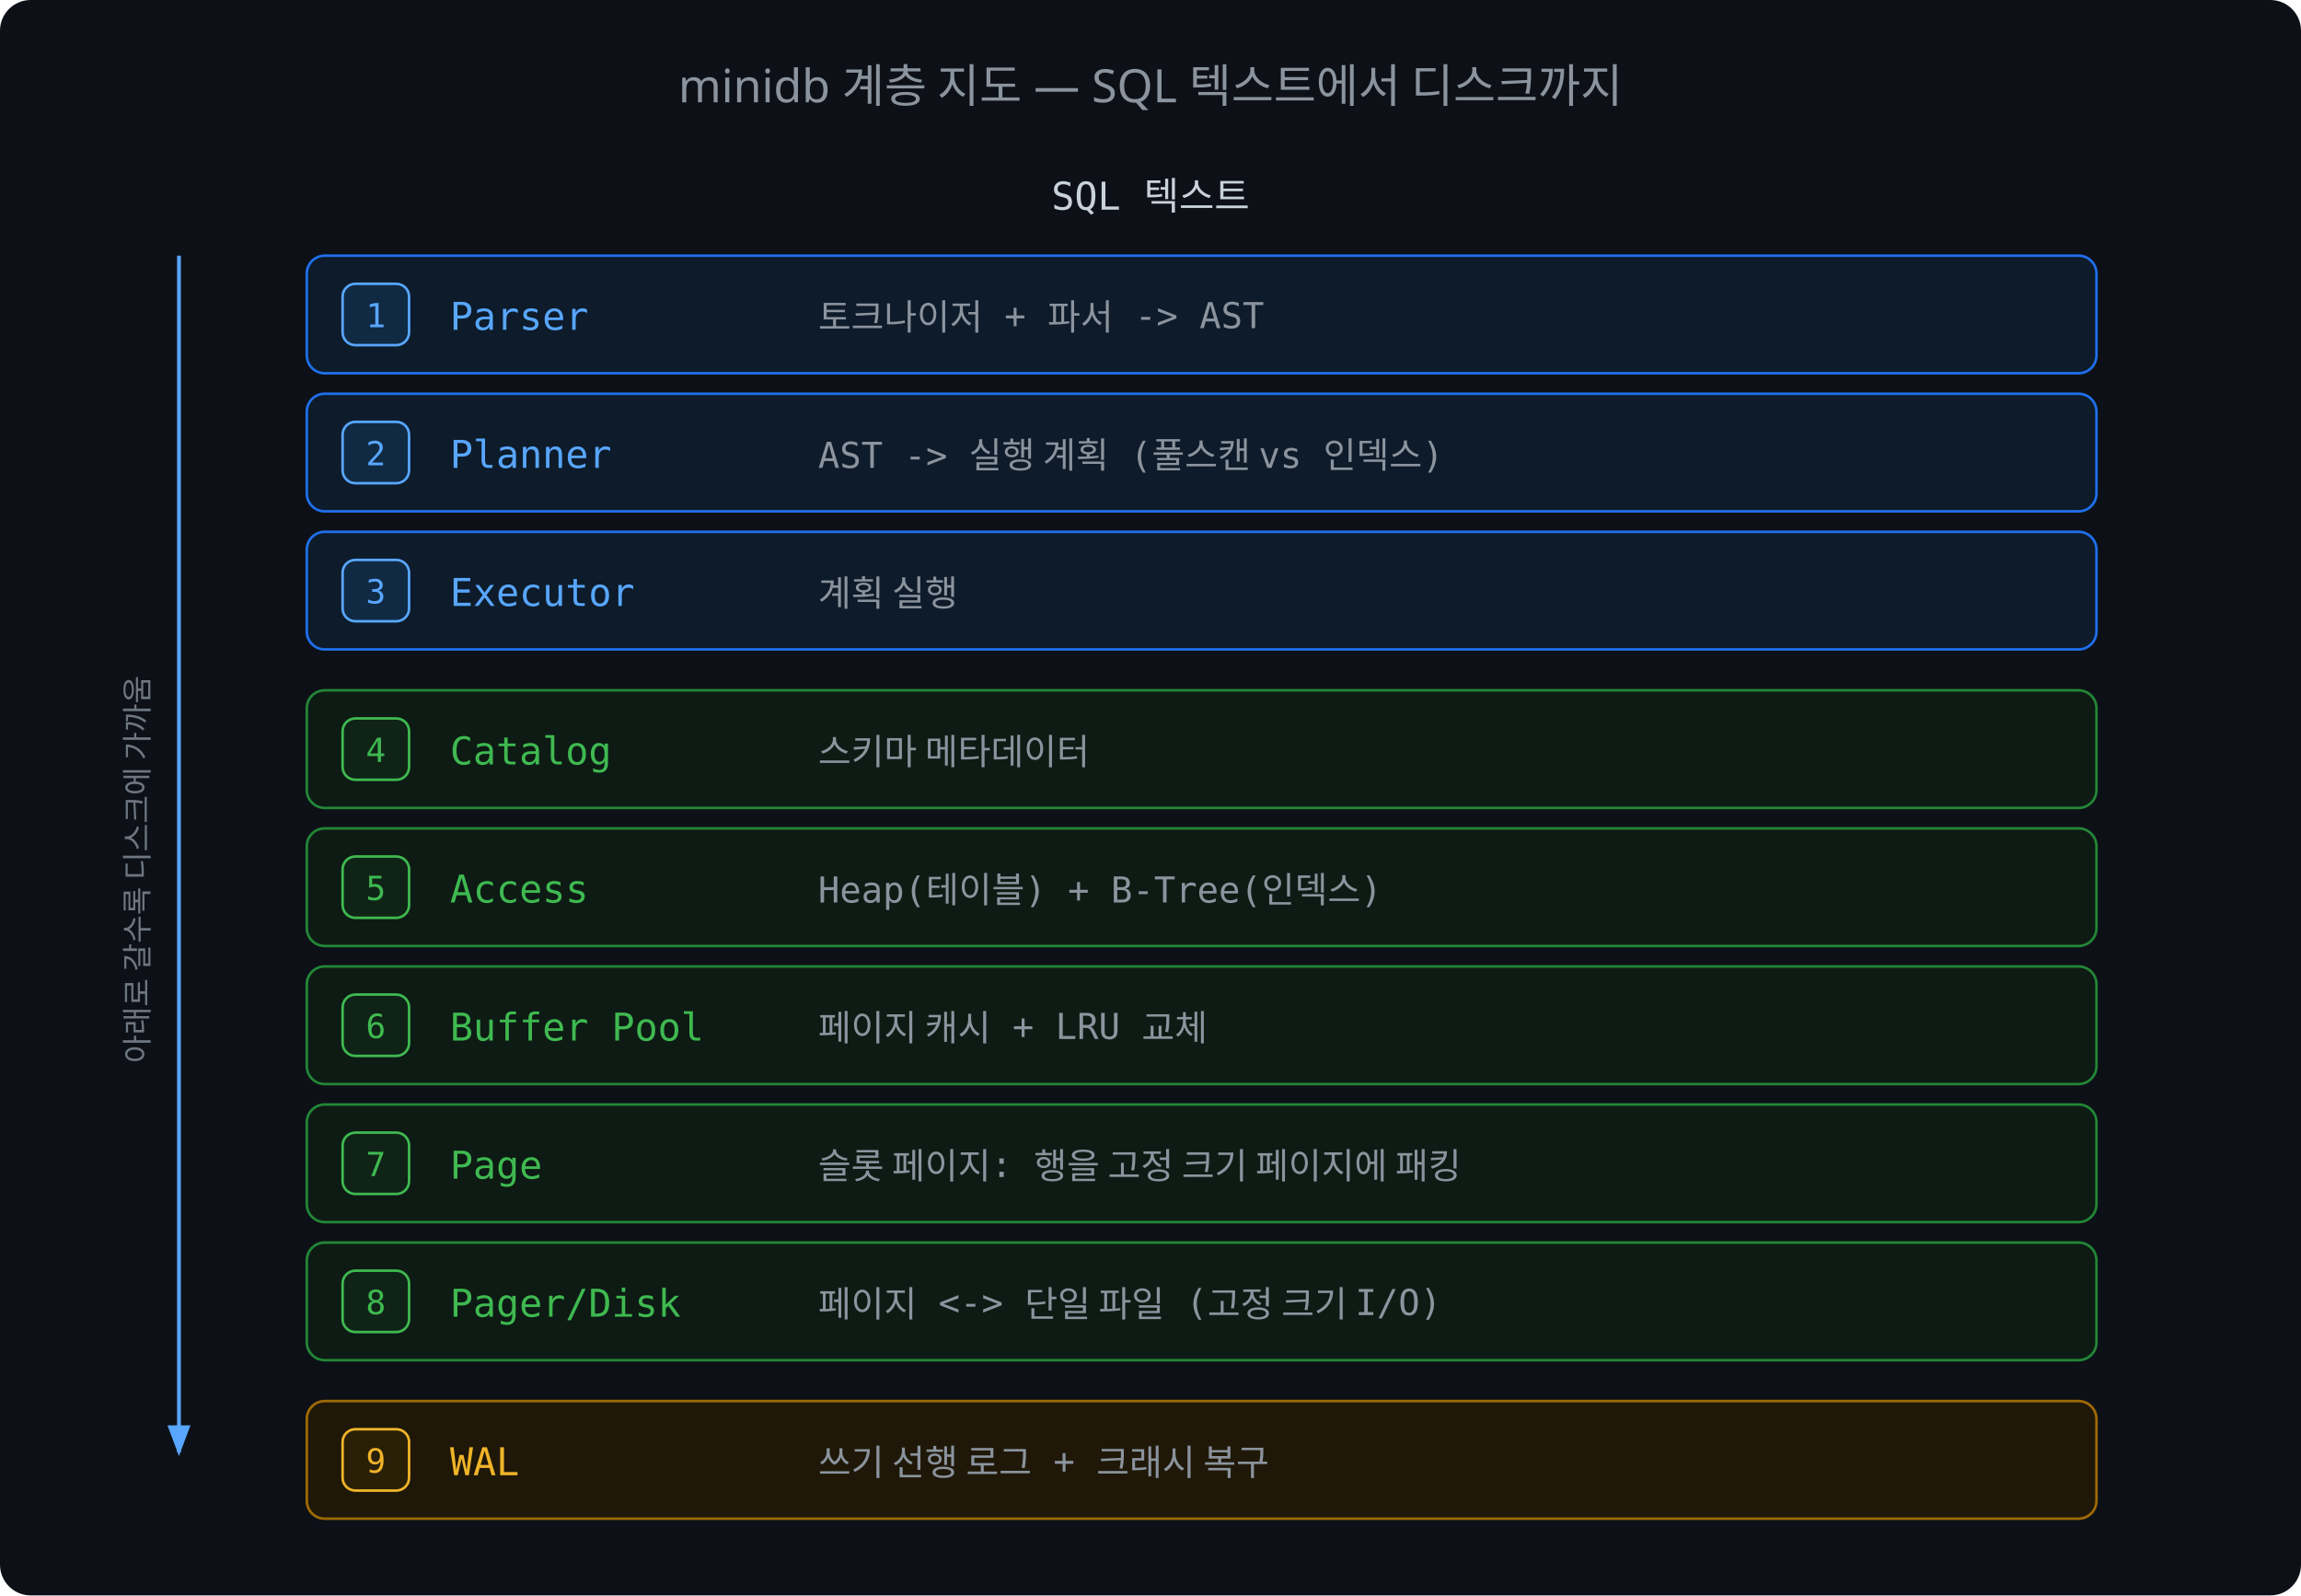
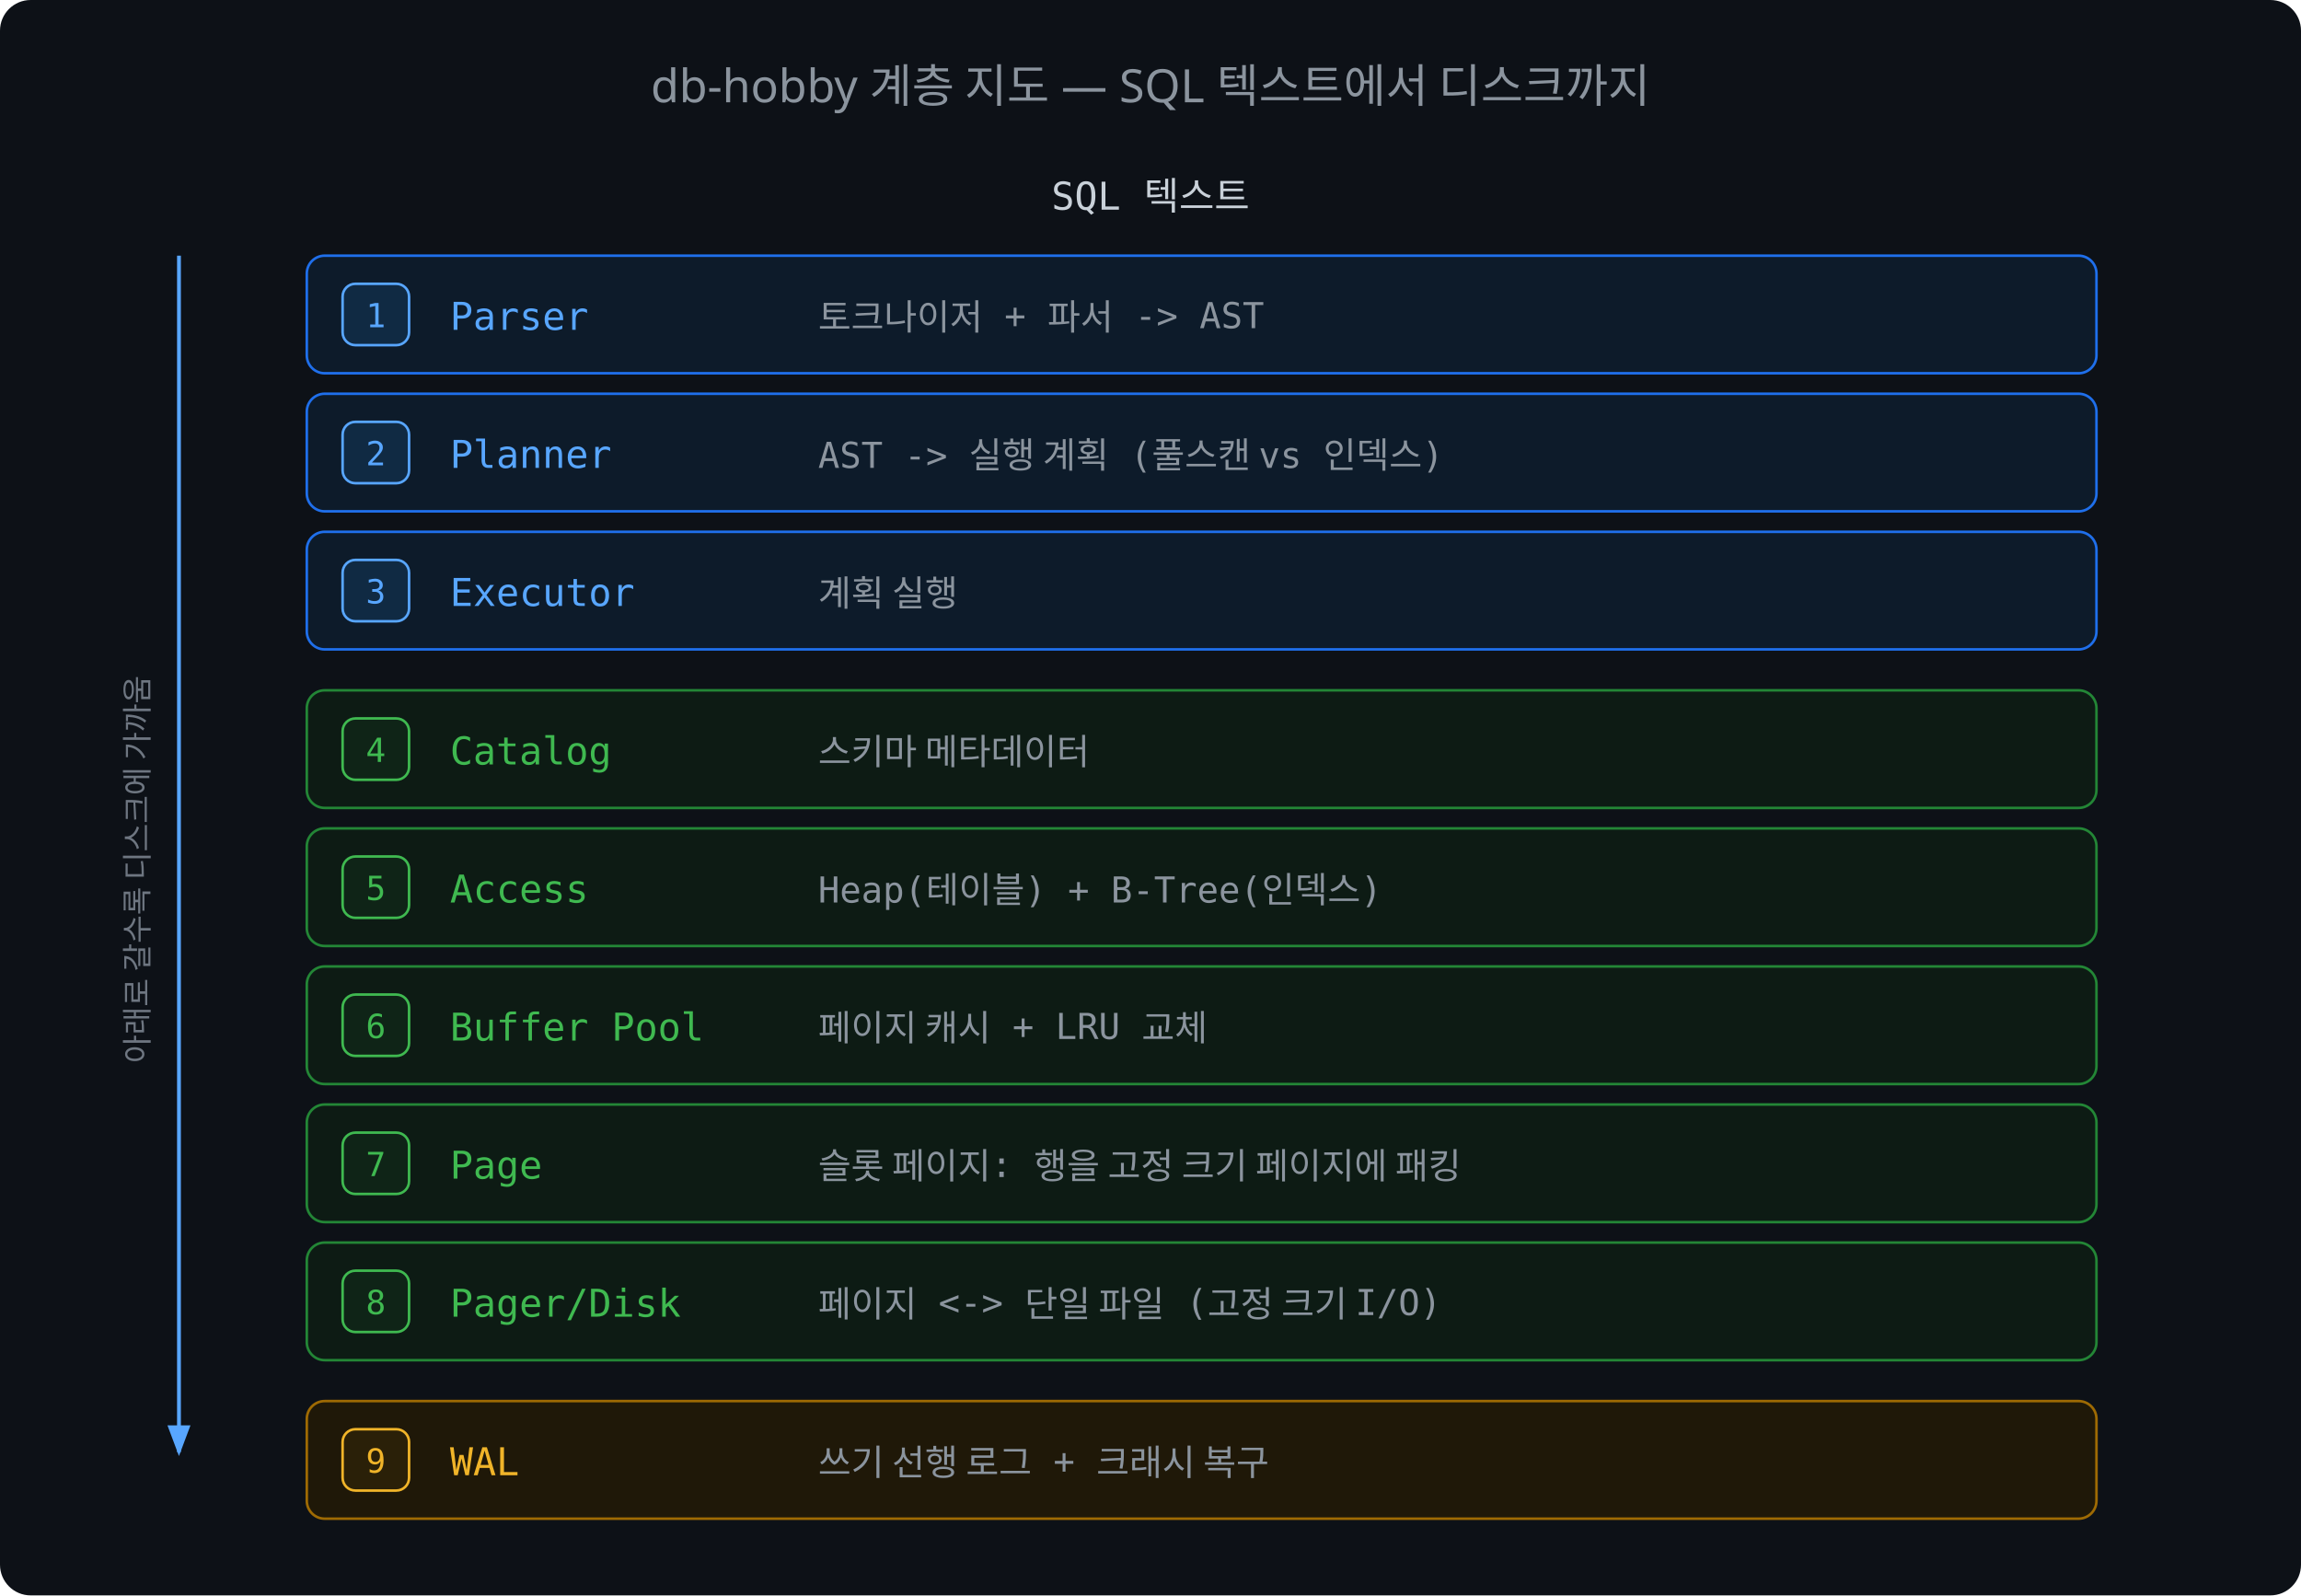
<svg xmlns="http://www.w3.org/2000/svg" width="900" height="624" viewBox="0 0 900 624" font-family="ui-sans-serif, system-ui, sans-serif" font-size="15">
  <defs>
    <marker id="lmarrow" markerWidth="10" markerHeight="10" refX="7" refY="3" orient="auto">
      <path d="M0,0 L8,3 L0,6 Z" fill="#58a6ff" />
    </marker>
  </defs>
  <rect width="900" height="624" rx="12" fill="#0d1117" />
-   <text x="450" y="40" text-anchor="middle" fill="#8b949e" font-size="18">minidb 계층 지도 — SQL 텍스트에서 디스크까지</text>
+   <text x="450" y="40" text-anchor="middle" fill="#8b949e" font-size="18">db-hobby 계층 지도 — SQL 텍스트에서 디스크까지</text>
  <text x="450" y="82" text-anchor="middle" fill="#c9d1d9" font-family="ui-monospace, Menlo, monospace" font-size="15">SQL 텍스트</text>
  <path d="M70 100 L70 568" stroke="#58a6ff" stroke-width="1.5" marker-end="url(#lmarrow)" />
  <text x="58" y="340" fill="#6e7681" font-size="12" transform="rotate(-90 58 340)" text-anchor="middle">아래로 갈수록 디스크에 가까움</text>
  <g font-family="ui-monospace, Menlo, monospace">
    <g transform="translate(120, 100)">
      <rect width="700" height="46" rx="7" fill="#0d1b2a" stroke="#1f6feb" />
      <rect x="14" y="11" width="26" height="24" rx="5" fill="#102a43" stroke="#58a6ff" />
      <text x="27" y="28" fill="#58a6ff" text-anchor="middle" font-size="13">1</text>
      <text x="56" y="29" fill="#58a6ff" font-size="15">Parser</text>
      <text x="200" y="29" fill="#8b949e" font-size="14">토크나이저 + 파서 -&gt; AST</text>
    </g>
    <g transform="translate(120, 154)">
      <rect width="700" height="46" rx="7" fill="#0d1b2a" stroke="#1f6feb" />
      <rect x="14" y="11" width="26" height="24" rx="5" fill="#102a43" stroke="#58a6ff" />
      <text x="27" y="28" fill="#58a6ff" text-anchor="middle" font-size="13">2</text>
      <text x="56" y="29" fill="#58a6ff" font-size="15">Planner</text>
      <text x="200" y="29" fill="#8b949e" font-size="14">AST -&gt; 실행 계획 (풀스캔 vs 인덱스)</text>
    </g>
    <g transform="translate(120, 208)">
      <rect width="700" height="46" rx="7" fill="#0d1b2a" stroke="#1f6feb" />
      <rect x="14" y="11" width="26" height="24" rx="5" fill="#102a43" stroke="#58a6ff" />
      <text x="27" y="28" fill="#58a6ff" text-anchor="middle" font-size="13">3</text>
      <text x="56" y="29" fill="#58a6ff" font-size="15">Executor</text>
      <text x="200" y="29" fill="#8b949e" font-size="14">계획 실행</text>
    </g>
    <g transform="translate(120, 270)">
      <rect width="700" height="46" rx="7" fill="#0d1b14" stroke="#238636" />
      <rect x="14" y="11" width="26" height="24" rx="5" fill="#0f2417" stroke="#3fb950" />
      <text x="27" y="28" fill="#3fb950" text-anchor="middle" font-size="13">4</text>
      <text x="56" y="29" fill="#3fb950" font-size="15">Catalog</text>
      <text x="200" y="29" fill="#8b949e" font-size="14">스키마 메타데이터</text>
    </g>
    <g transform="translate(120, 324)">
      <rect width="700" height="46" rx="7" fill="#0d1b14" stroke="#238636" />
      <rect x="14" y="11" width="26" height="24" rx="5" fill="#0f2417" stroke="#3fb950" />
      <text x="27" y="28" fill="#3fb950" text-anchor="middle" font-size="13">5</text>
      <text x="56" y="29" fill="#3fb950" font-size="15">Access</text>
      <text x="200" y="29" fill="#8b949e" font-size="14">Heap(테이블) + B-Tree(인덱스)</text>
    </g>
    <g transform="translate(120, 378)">
      <rect width="700" height="46" rx="7" fill="#0d1b14" stroke="#238636" />
      <rect x="14" y="11" width="26" height="24" rx="5" fill="#0f2417" stroke="#3fb950" />
      <text x="27" y="28" fill="#3fb950" text-anchor="middle" font-size="13">6</text>
      <text x="56" y="29" fill="#3fb950" font-size="15">Buffer Pool</text>
      <text x="200" y="29" fill="#8b949e" font-size="14">페이지 캐시 + LRU 교체</text>
    </g>
    <g transform="translate(120, 432)">
      <rect width="700" height="46" rx="7" fill="#0d1b14" stroke="#238636" />
      <rect x="14" y="11" width="26" height="24" rx="5" fill="#0f2417" stroke="#3fb950" />
      <text x="27" y="28" fill="#3fb950" text-anchor="middle" font-size="13">7</text>
      <text x="56" y="29" fill="#3fb950" font-size="15">Page</text>
      <text x="200" y="29" fill="#8b949e" font-size="14">슬롯 페이지: 행을 고정 크기 페이지에 패킹</text>
    </g>
    <g transform="translate(120, 486)">
      <rect width="700" height="46" rx="7" fill="#0d1b14" stroke="#238636" />
      <rect x="14" y="11" width="26" height="24" rx="5" fill="#0f2417" stroke="#3fb950" />
      <text x="27" y="28" fill="#3fb950" text-anchor="middle" font-size="13">8</text>
      <text x="56" y="29" fill="#3fb950" font-size="15">Pager/Disk</text>
      <text x="200" y="29" fill="#8b949e" font-size="14">페이지 &lt;-&gt; 단일 파일 (고정 크기 I/O)</text>
    </g>
    <g transform="translate(120, 548)">
      <rect width="700" height="46" rx="7" fill="#1f1808" stroke="#9e6a03" />
      <rect x="14" y="11" width="26" height="24" rx="5" fill="#2a2008" stroke="#f0b429" />
      <text x="27" y="28" fill="#f0b429" text-anchor="middle" font-size="13">9</text>
      <text x="56" y="29" fill="#f0b429" font-size="15">WAL</text>
      <text x="200" y="29" fill="#8b949e" font-size="14">쓰기 선행 로그 + 크래시 복구</text>
    </g>
  </g>
</svg>
